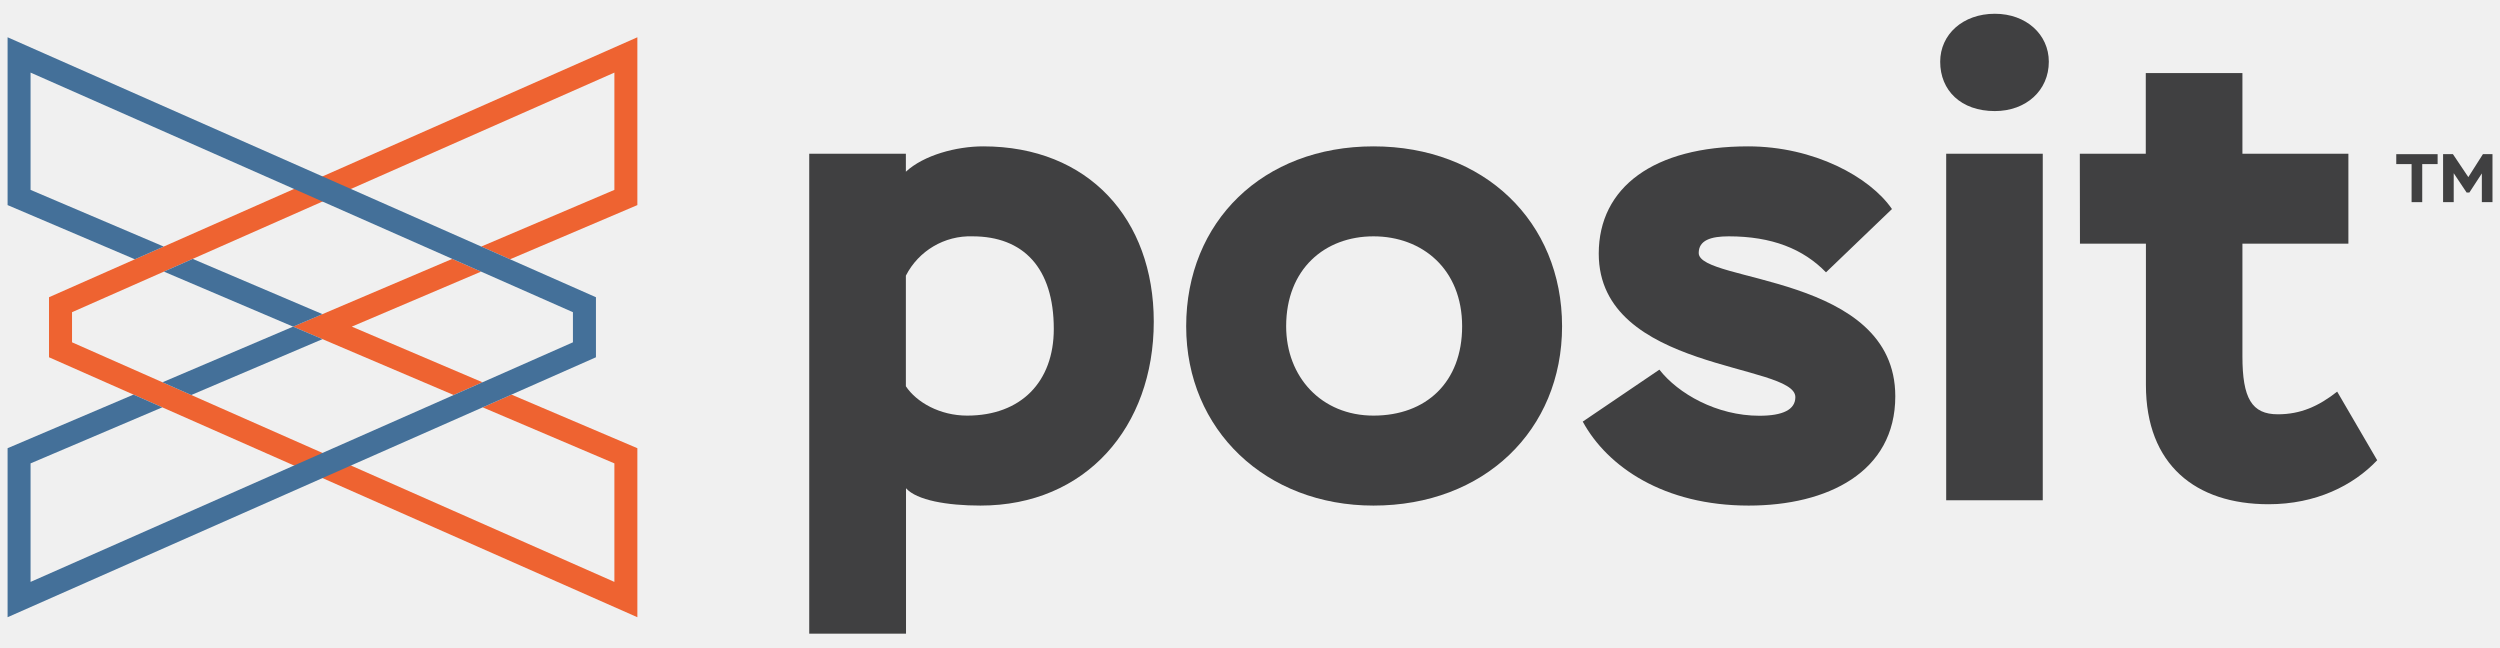
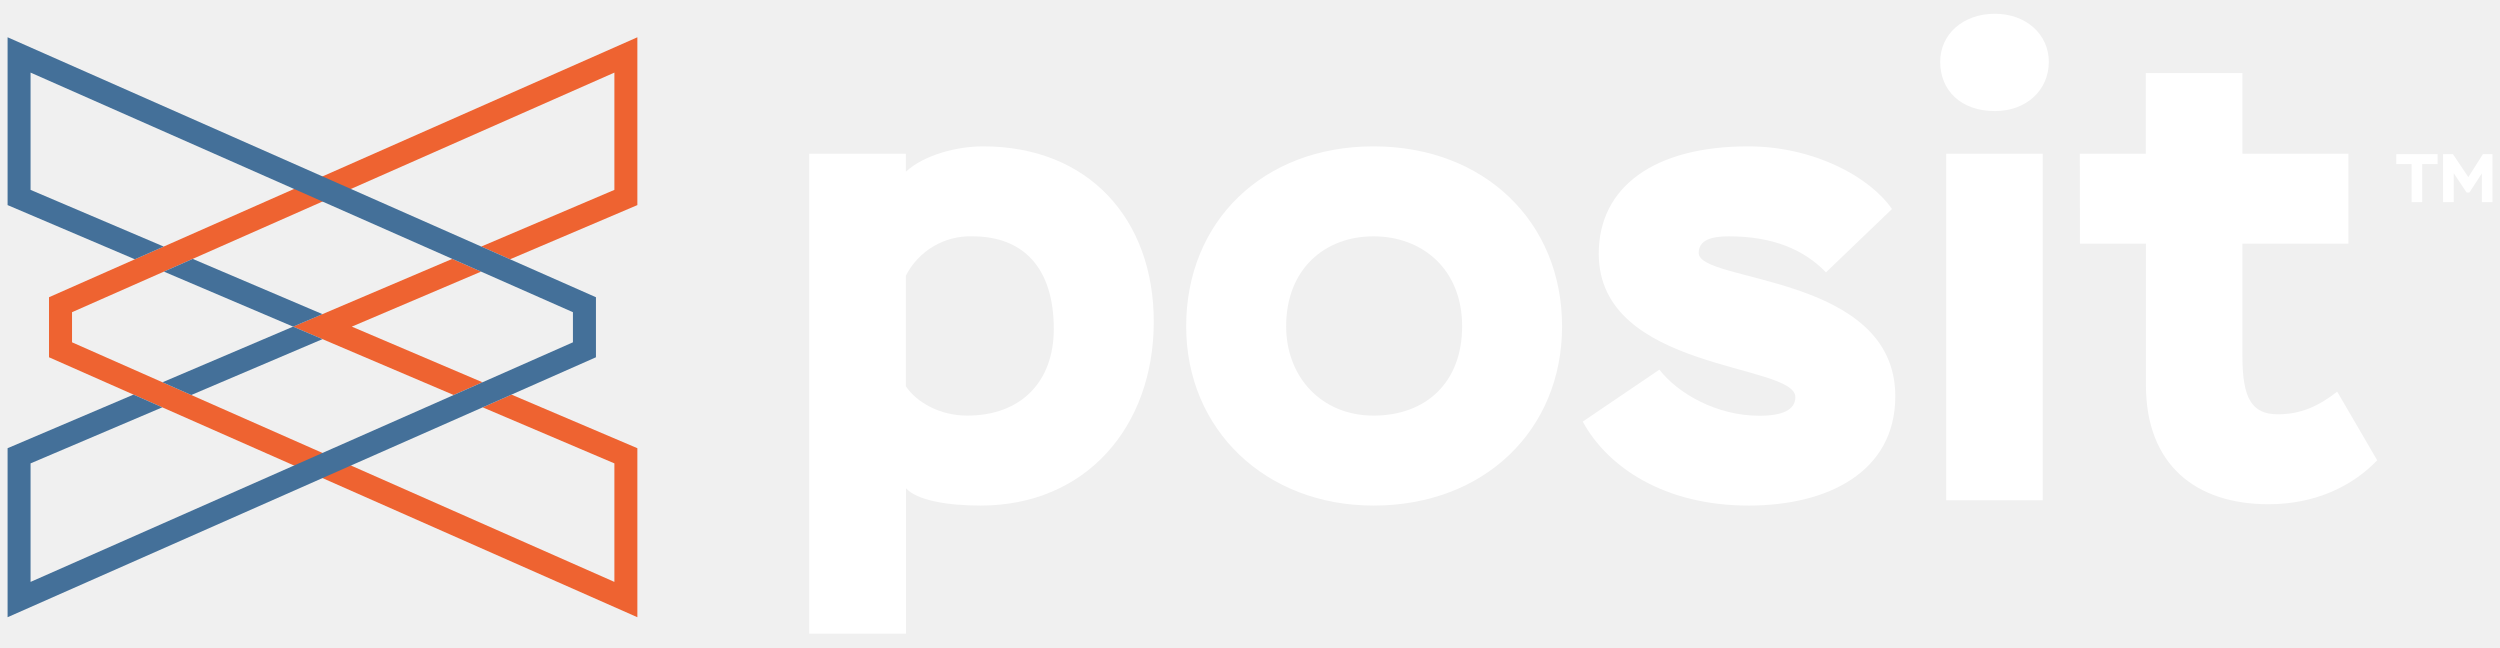
<svg xmlns="http://www.w3.org/2000/svg" viewBox="0 0 704.93 182.52">
  <defs>
-     <style>.cls-1{fill:#404041;}.cls-2{fill:#ee6331;}.cls-3{fill:#447099;}</style>
+     <style>
+       .cls-1{fill:#ffffff;}
+       .cls-2{fill:#ee6331;}
+       .cls-3{fill:#447099;}
+     </style>
  </defs>
  <g id="full-rgb">
    <path id="fullLogo" class="cls-1" d="M228.18,43.34h27.25v5.08c5.07-4.7,14.28-7.15,21.79-7.15,29.7,0,48.11,20.49,48.11,49.43,0,29.69-19.17,51.86-48.86,51.86-9.39,0-18-1.5-21-4.89v41H228.18Zm27.25,34.39v31.19c3,4.51,9.58,8.27,17.28,8.27,15.23,0,24.43-9.58,24.43-24.43,0-17.29-8.64-26.12-22.92-26.12A20.36,20.36,0,0,0,255.43,77.73Z" />
    <path id="fullLogo-2" data-name="fullLogo" class="cls-1" d="M387.28,41.27c31.19,0,53.18,21.24,53.18,50.74,0,29.31-22,50.55-53.18,50.55-30.26,0-52.81-21.24-52.81-50.55C334.47,62.51,356.09,41.27,387.28,41.27Zm0,75.92c14.84,0,25-9.39,25-25.18,0-16.16-11.28-25.37-25-25.37S362.66,75.85,362.66,92C362.66,106.29,372.62,117.19,387.28,117.19Z" />
    <path id="fullLogo-3" data-name="fullLogo" class="cls-1" d="M450.8,71.53c0-18.79,15.6-30.26,42.1-30.26,18.6,0,34.38,8.65,40.58,17.67l-18.6,17.85c-6.39-6.58-15.22-10.15-27.43-10.15-5.08,0-8.46,1.13-8.46,4.7,0,8.46,55.43,5.83,55.43,40.4,0,21.42-19.16,30.82-41.34,30.82-23.86,0-39.83-10.9-46.79-23.68l21.61-14.65c5.27,6.76,16.16,13,28.19,13,6.58,0,10.15-1.69,10.15-5.26C506.24,102.35,450.8,104.79,450.8,71.53Z" />
    <path id="fullLogo-4" data-name="fullLogo" class="cls-1" d="M562.49,3.88c8.83,0,15.22,5.83,15.22,13.53,0,8.08-6.39,13.91-15.22,13.91-9.58,0-15.41-5.83-15.41-13.91C547.08,9.71,553.47,3.88,562.49,3.88ZM548.77,43.34H576v97.72H548.77Z" />
    <path id="fullLogo-5" data-name="fullLogo" class="cls-1" d="M586.45,43.34h18.6V20.6H632.3V43.34h29.88V68.71H632.3v31.76c0,11.84,2.63,16.35,10,16.35,6.39,0,11.46-2.26,16.72-6.39l11.28,19.35c-6.77,7.14-17.29,12.4-30.63,12.4-20.49,0-34.58-11.08-34.58-33.63V68.71h-18.6Z" />
    <path id="fullLogo-6" data-name="fullLogo" class="cls-1" d="M675.68,43.47h11.66v2.8H683V57h-3V46.27h-4.32Z" />
    <path id="fullLogo-7" data-name="fullLogo" class="cls-1" d="M688.88,43.47h2.78L696,49.94l4.11-6.47h2.7V57h-3v-8.1l-3.51,5.38h-.79l-3.63-5.44V57h-3Z" />
    <polygon id="fullLogo-8" data-name="fullLogo" class="cls-2" points="38.03 73.11 46.16 69.52 82.91 53.28 90.93 49.74 179.72 10.51 179.72 57.83 143.82 73.11 135.7 69.52 173.24 53.54 173.24 20.47 98.95 53.28 90.93 56.83 54.33 73 46.21 76.59 20.31 88.03 20.31 96.52 45.81 107.79 53.93 111.38 91.5 127.97 99.47 131.49 173.24 164.08 173.24 130.66 136.1 114.86 144.22 111.27 179.72 126.38 179.72 174.04 91.53 135.07 83.56 131.55 45.76 114.86 37.64 111.27 13.82 100.74 13.82 83.81 38.03 73.11" />
    <polygon class="cls-2" points="99.2 92.1 135.65 76.59 127.52 73 82.64 92.1 127.92 111.38 136.04 107.79 99.2 92.1" />
    <polygon id="fullLogo-9" data-name="fullLogo" class="cls-3" points="45.81 107.79 53.93 111.38 90.93 95.63 82.65 92.1 45.81 107.79" />
    <polygon id="fullLogo-10" data-name="fullLogo" class="cls-3" points="54.33 73 46.21 76.59 82.65 92.1 90.93 88.58 54.33 73" />
    <polygon id="fullLogo-11" data-name="fullLogo" class="cls-3" points="143.82 73.11 135.7 69.52 98.95 53.28 90.93 49.74 2.14 10.51 2.14 57.83 38.03 73.11 46.16 69.52 8.62 53.54 8.62 20.47 82.91 53.28 90.93 56.83 127.53 73 135.65 76.59 161.55 88.03 161.55 96.52 136.05 107.79 127.93 111.38 90.36 127.97 82.39 131.49 8.62 164.08 8.62 130.66 45.76 114.86 37.64 111.27 2.14 126.38 2.14 174.04 90.33 135.07 98.3 131.55 136.1 114.86 144.22 111.27 168.04 100.74 168.04 83.81 143.82 73.11" />
  </g>
</svg>
